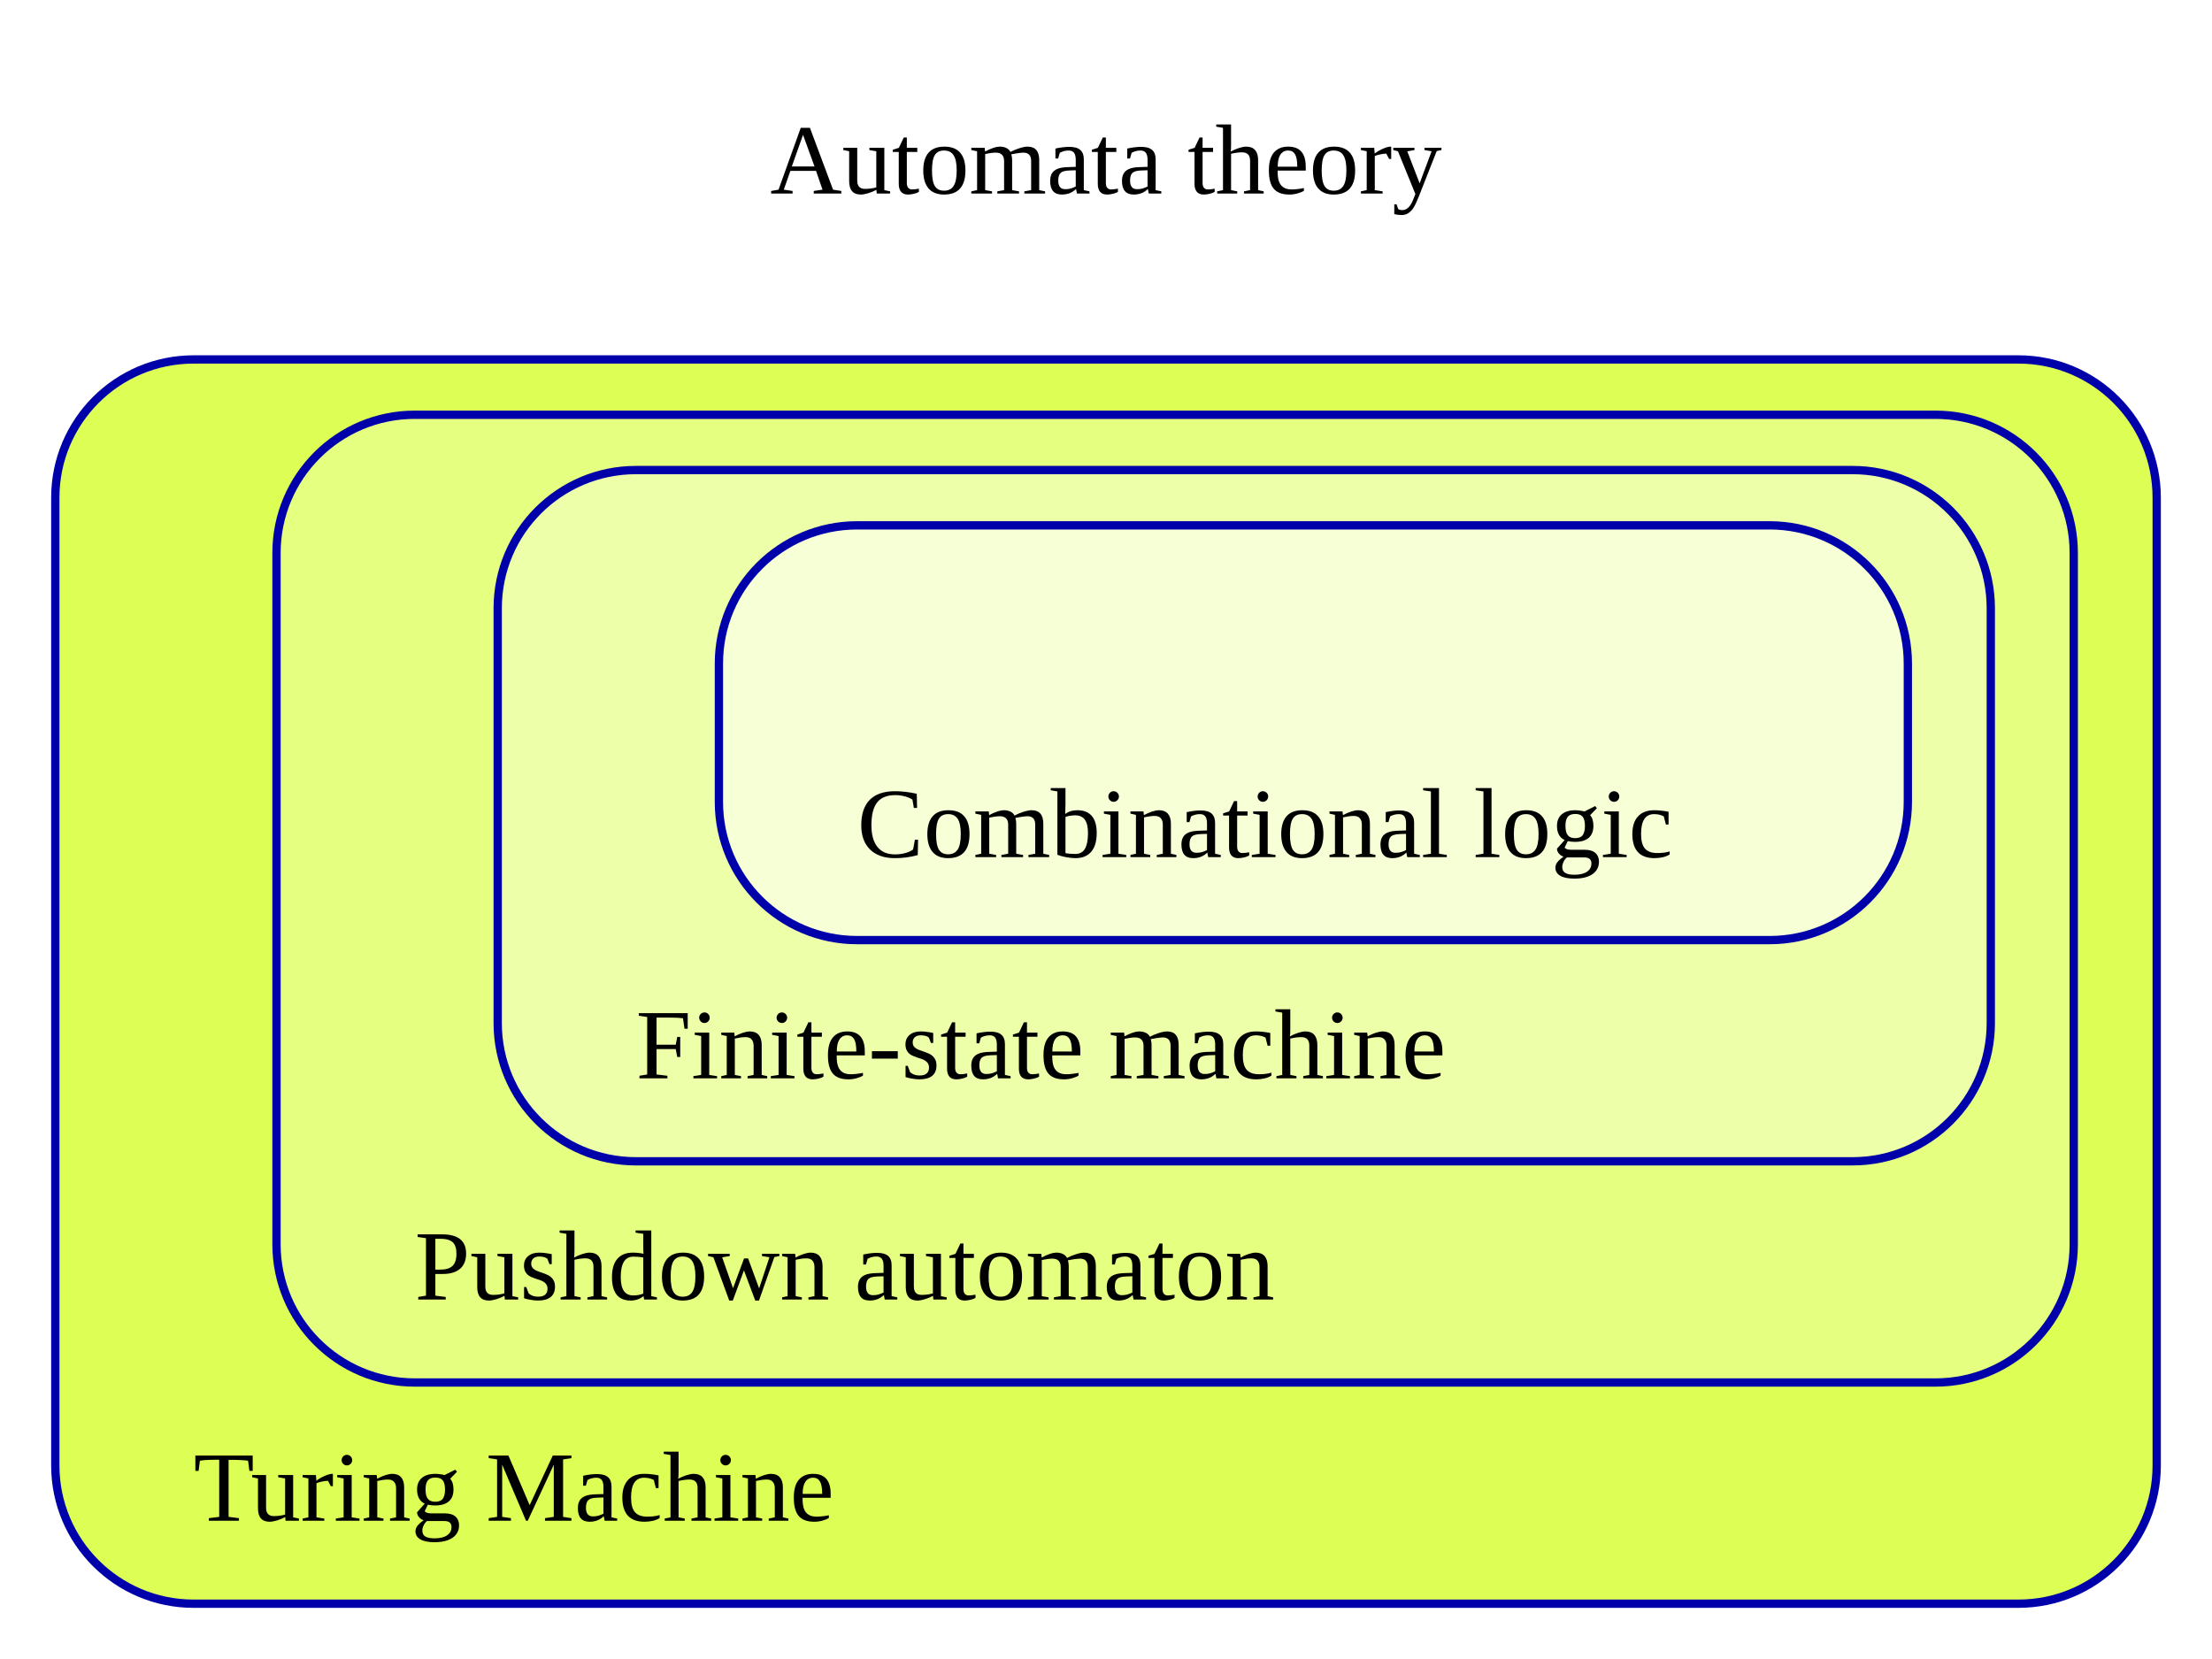
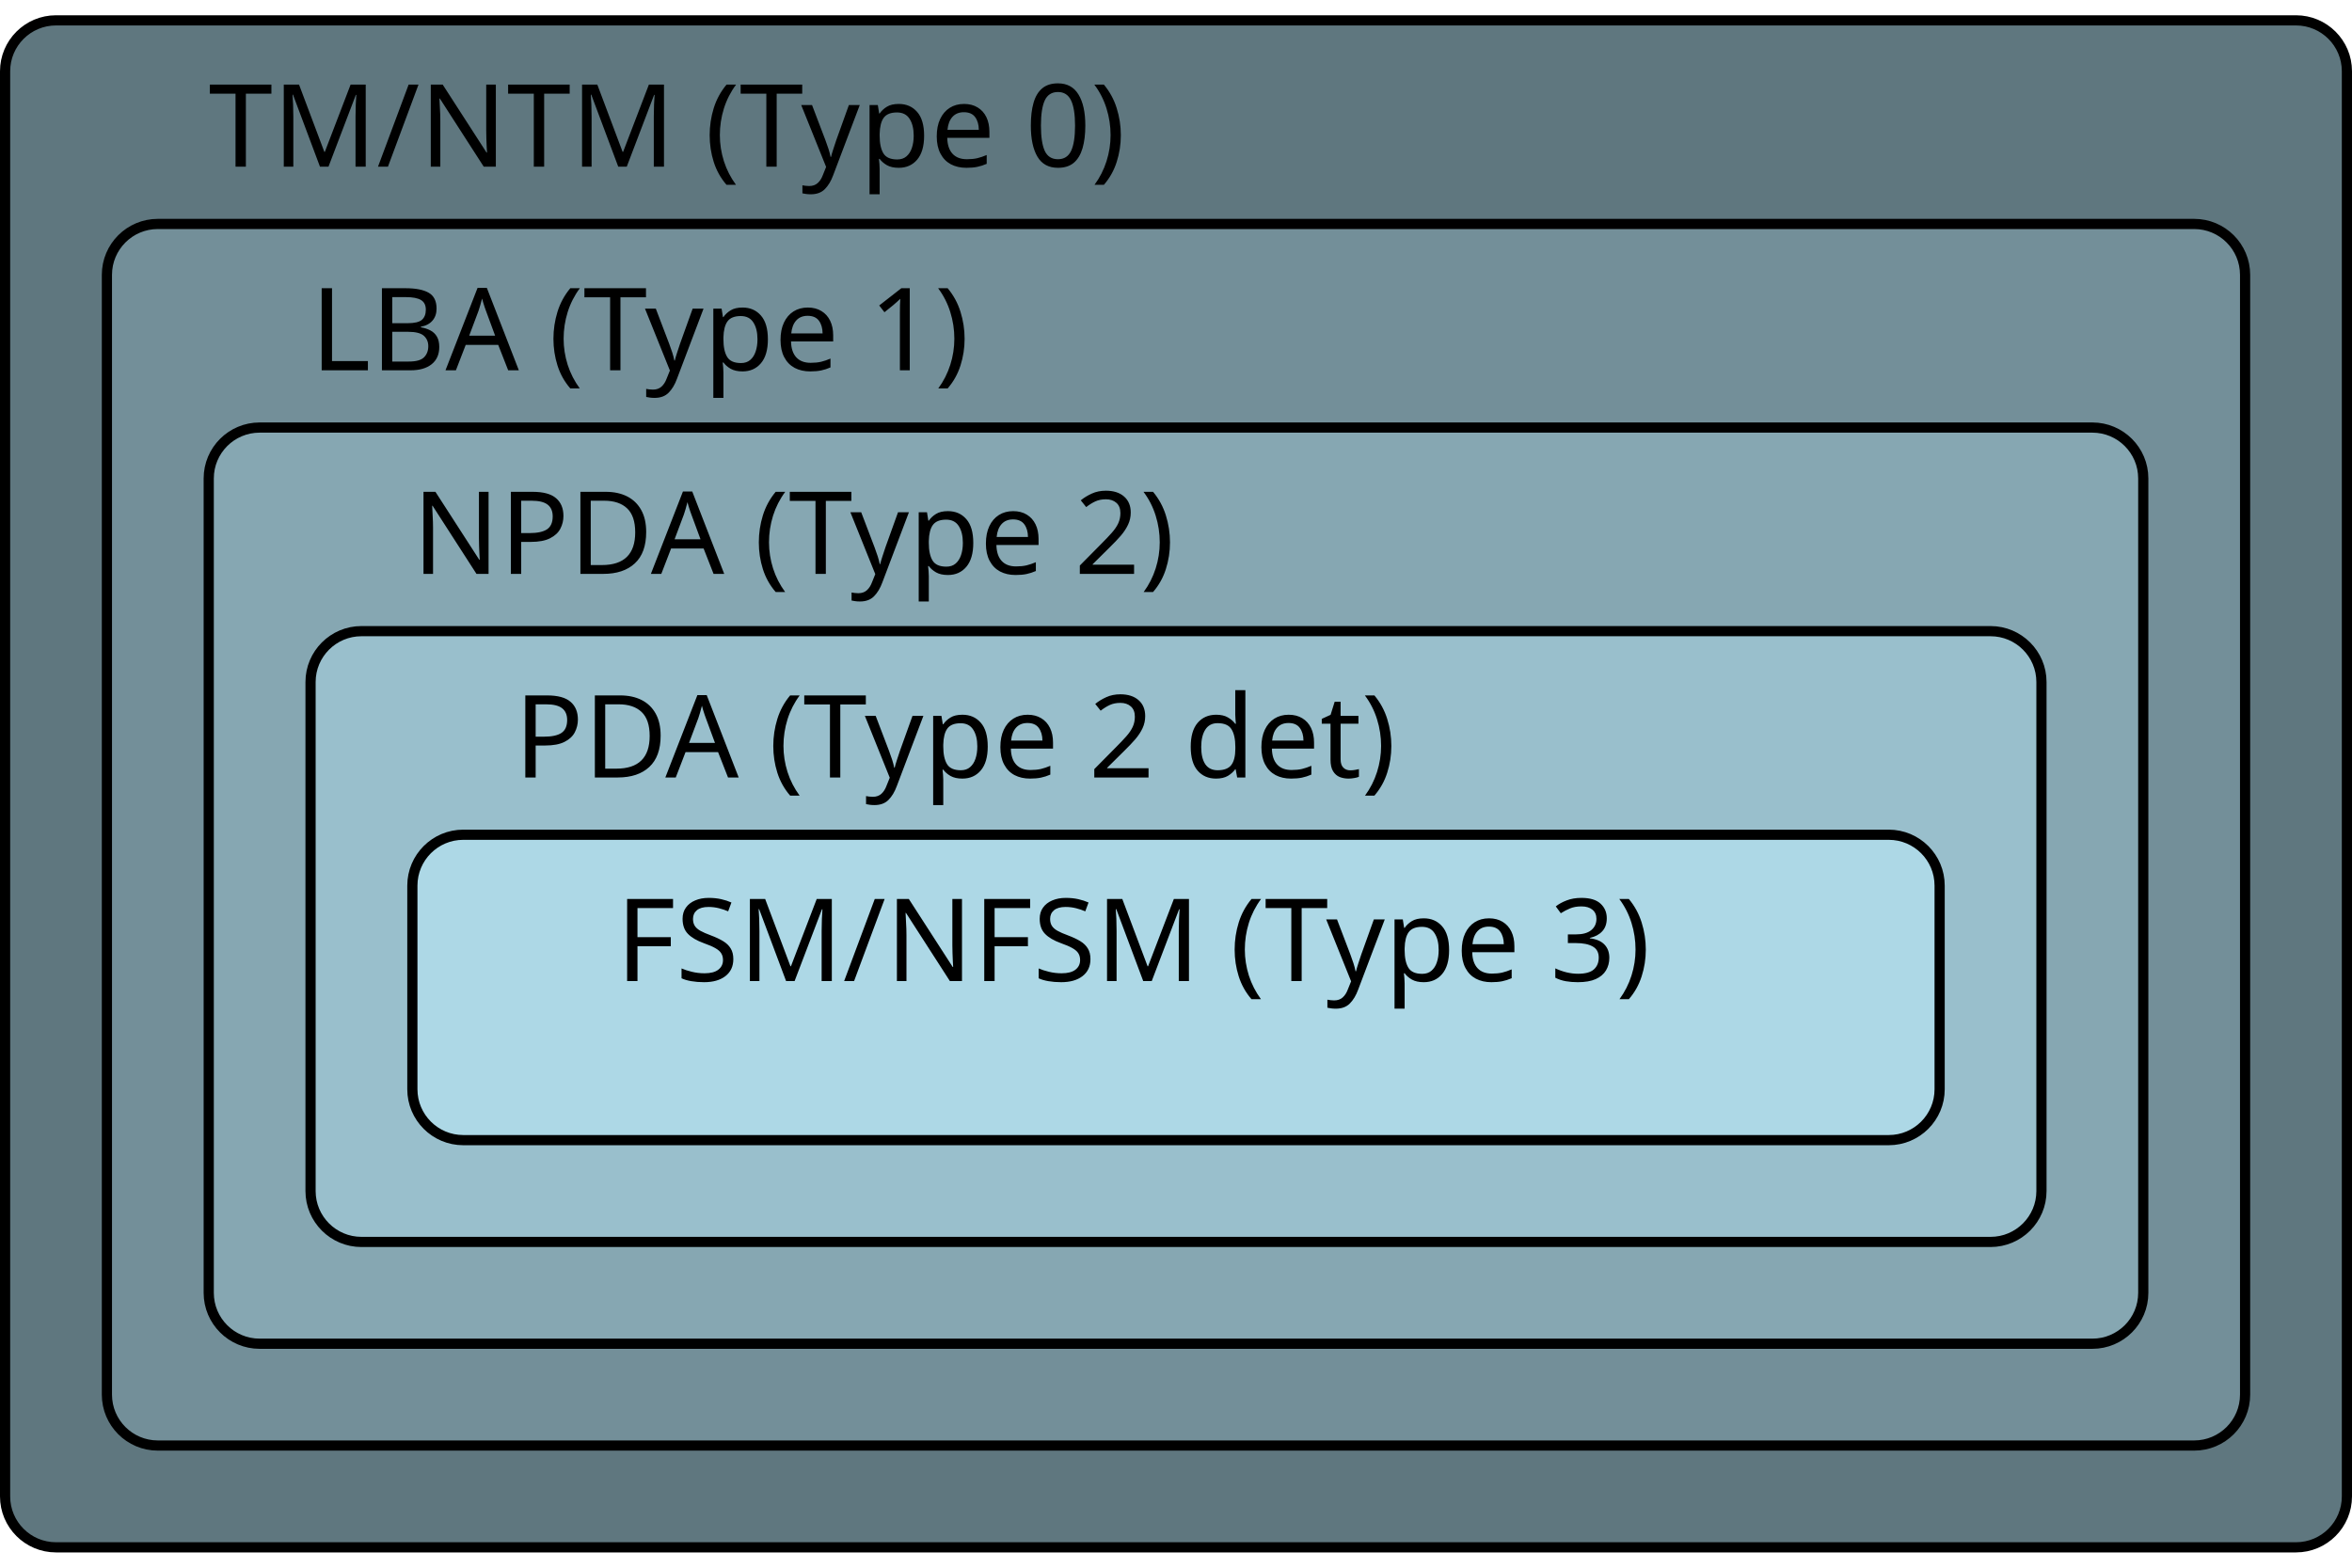
- <svg xmlns="http://www.w3.org/2000/svg" version="1.1" width="800" height="600">
-   <g stroke="#00a" stroke-width="3">
-     <rect fill="#ddff55" width="760" x="20" y="130" height="450" ry="50" />
-     <rect fill="#e5ff80" width="650" x="100" y="150" height="350" ry="50" />
-     <rect fill="#eeffaa" width="540" x="180" y="170" height="250" ry="50" />
-     <rect fill="#f6ffd5" width="430" x="260" y="190" height="150" ry="50" />
-   </g>
-   <g font-family="Times New Roman" font-size="36px">
-     <switch transform="translate(400,70)" text-anchor="middle">
-       <text systemLanguage="ca">Teoria d'autòmats</text>
-       <text systemLanguage="bn">স্বয়ংক্রিয় তত্ত্ব</text>
-       <text>Automata theory</text>
-     </switch>
-     <switch transform="translate(310,310)">
-       <text systemLanguage="ca">Lògica combinacional</text>
-       <text systemLanguage="bn">বৈন্যাসিক যুক্তি</text>
-       <text>Combinational logic</text>
-     </switch>
-     <switch transform="translate(230,390)">
-       <text systemLanguage="ca">Autòmat finit</text>
-       <text systemLanguage="bn">সীমিত-অবস্থা যন্ত্র</text>
-       <text>Finite-state machine</text>
-     </switch>
-     <switch transform="translate(150,470)">
-       <text systemLanguage="ca">Autòmat amb pila</text>
-       <text systemLanguage="bn">পুশডাউন অটোমেটন</text>
-       <text>Pushdown automaton</text>
-     </switch>
-     <switch transform="translate(70,550)">
-       <text systemLanguage="ca">Màquina de Turing</text>
-       <text systemLanguage="bn">টিউরিং যন্ত্র</text>
-       <text>Turing Machine</text>
-     </switch>
+ <svg xmlns="http://www.w3.org/2000/svg" width="24cm" height="16cm" viewBox="459 399 462 302">
+   <defs />
+   <g id="Background" />
+   <g id="Background">
+     <rect style="fill: #5f777f; fill-opacity: 1; stroke-opacity: 1; stroke-width: 2; stroke-linejoin: round; stroke: #000000" x="460" y="400" width="460" height="300" rx="10" ry="10" />
+     <text font-size="22.578" style="fill: #000000; fill-opacity: 1; stroke: none;text-anchor:start;font-family:sans-serif;font-style:normal;font-weight:normal" x="500" y="428.75">
+       <tspan x="500" y="428.75">TM/NTM (Type 0)</tspan>
+     </text>
+     <rect style="fill: #738f99; fill-opacity: 1; stroke-opacity: 1; stroke-width: 2; stroke-linejoin: round; stroke: #000000" x="480" y="440" width="420" height="240" rx="10" ry="10" />
+     <text font-size="22.578" style="fill: #000000; fill-opacity: 1; stroke: none;text-anchor:start;font-family:sans-serif;font-style:normal;font-weight:normal" x="520" y="468.75">
+       <tspan x="520" y="468.75">LBA (Type 1)</tspan>
+     </text>
+     <rect style="fill: #86a7b2; fill-opacity: 1; stroke-opacity: 1; stroke-width: 2; stroke-linejoin: round; stroke: #000000" x="500" y="480" width="380" height="180" rx="10" ry="10" />
+     <text font-size="22.578" style="fill: #000000; fill-opacity: 1; stroke: none;text-anchor:start;font-family:sans-serif;font-style:normal;font-weight:normal" x="540" y="508.75">
+       <tspan x="540" y="508.75">NPDA (Type 2)</tspan>
+     </text>
+     <rect style="fill: #99bfcc; fill-opacity: 1; stroke-opacity: 1; stroke-width: 2; stroke-linejoin: round; stroke: #000000" x="520" y="520" width="340" height="120" rx="10" ry="10" />
+     <text font-size="22.578" style="fill: #000000; fill-opacity: 1; stroke: none;text-anchor:start;font-family:sans-serif;font-style:normal;font-weight:normal" x="560" y="548.75">
+       <tspan x="560" y="548.75">PDA (Type 2 det)</tspan>
+     </text>
+     <rect style="fill: #add8e6; fill-opacity: 1; stroke-opacity: 1; stroke-width: 2; stroke-linejoin: round; stroke: #000000" x="540" y="560" width="300" height="60" rx="10" ry="10" />
+     <text font-size="22.578" style="fill: #000000; fill-opacity: 1; stroke: none;text-anchor:start;font-family:sans-serif;font-style:normal;font-weight:normal" x="580" y="588.75">
+       <tspan x="580" y="588.75">FSM/NFSM (Type 3)</tspan>
+     </text>
  </g>
</svg>
